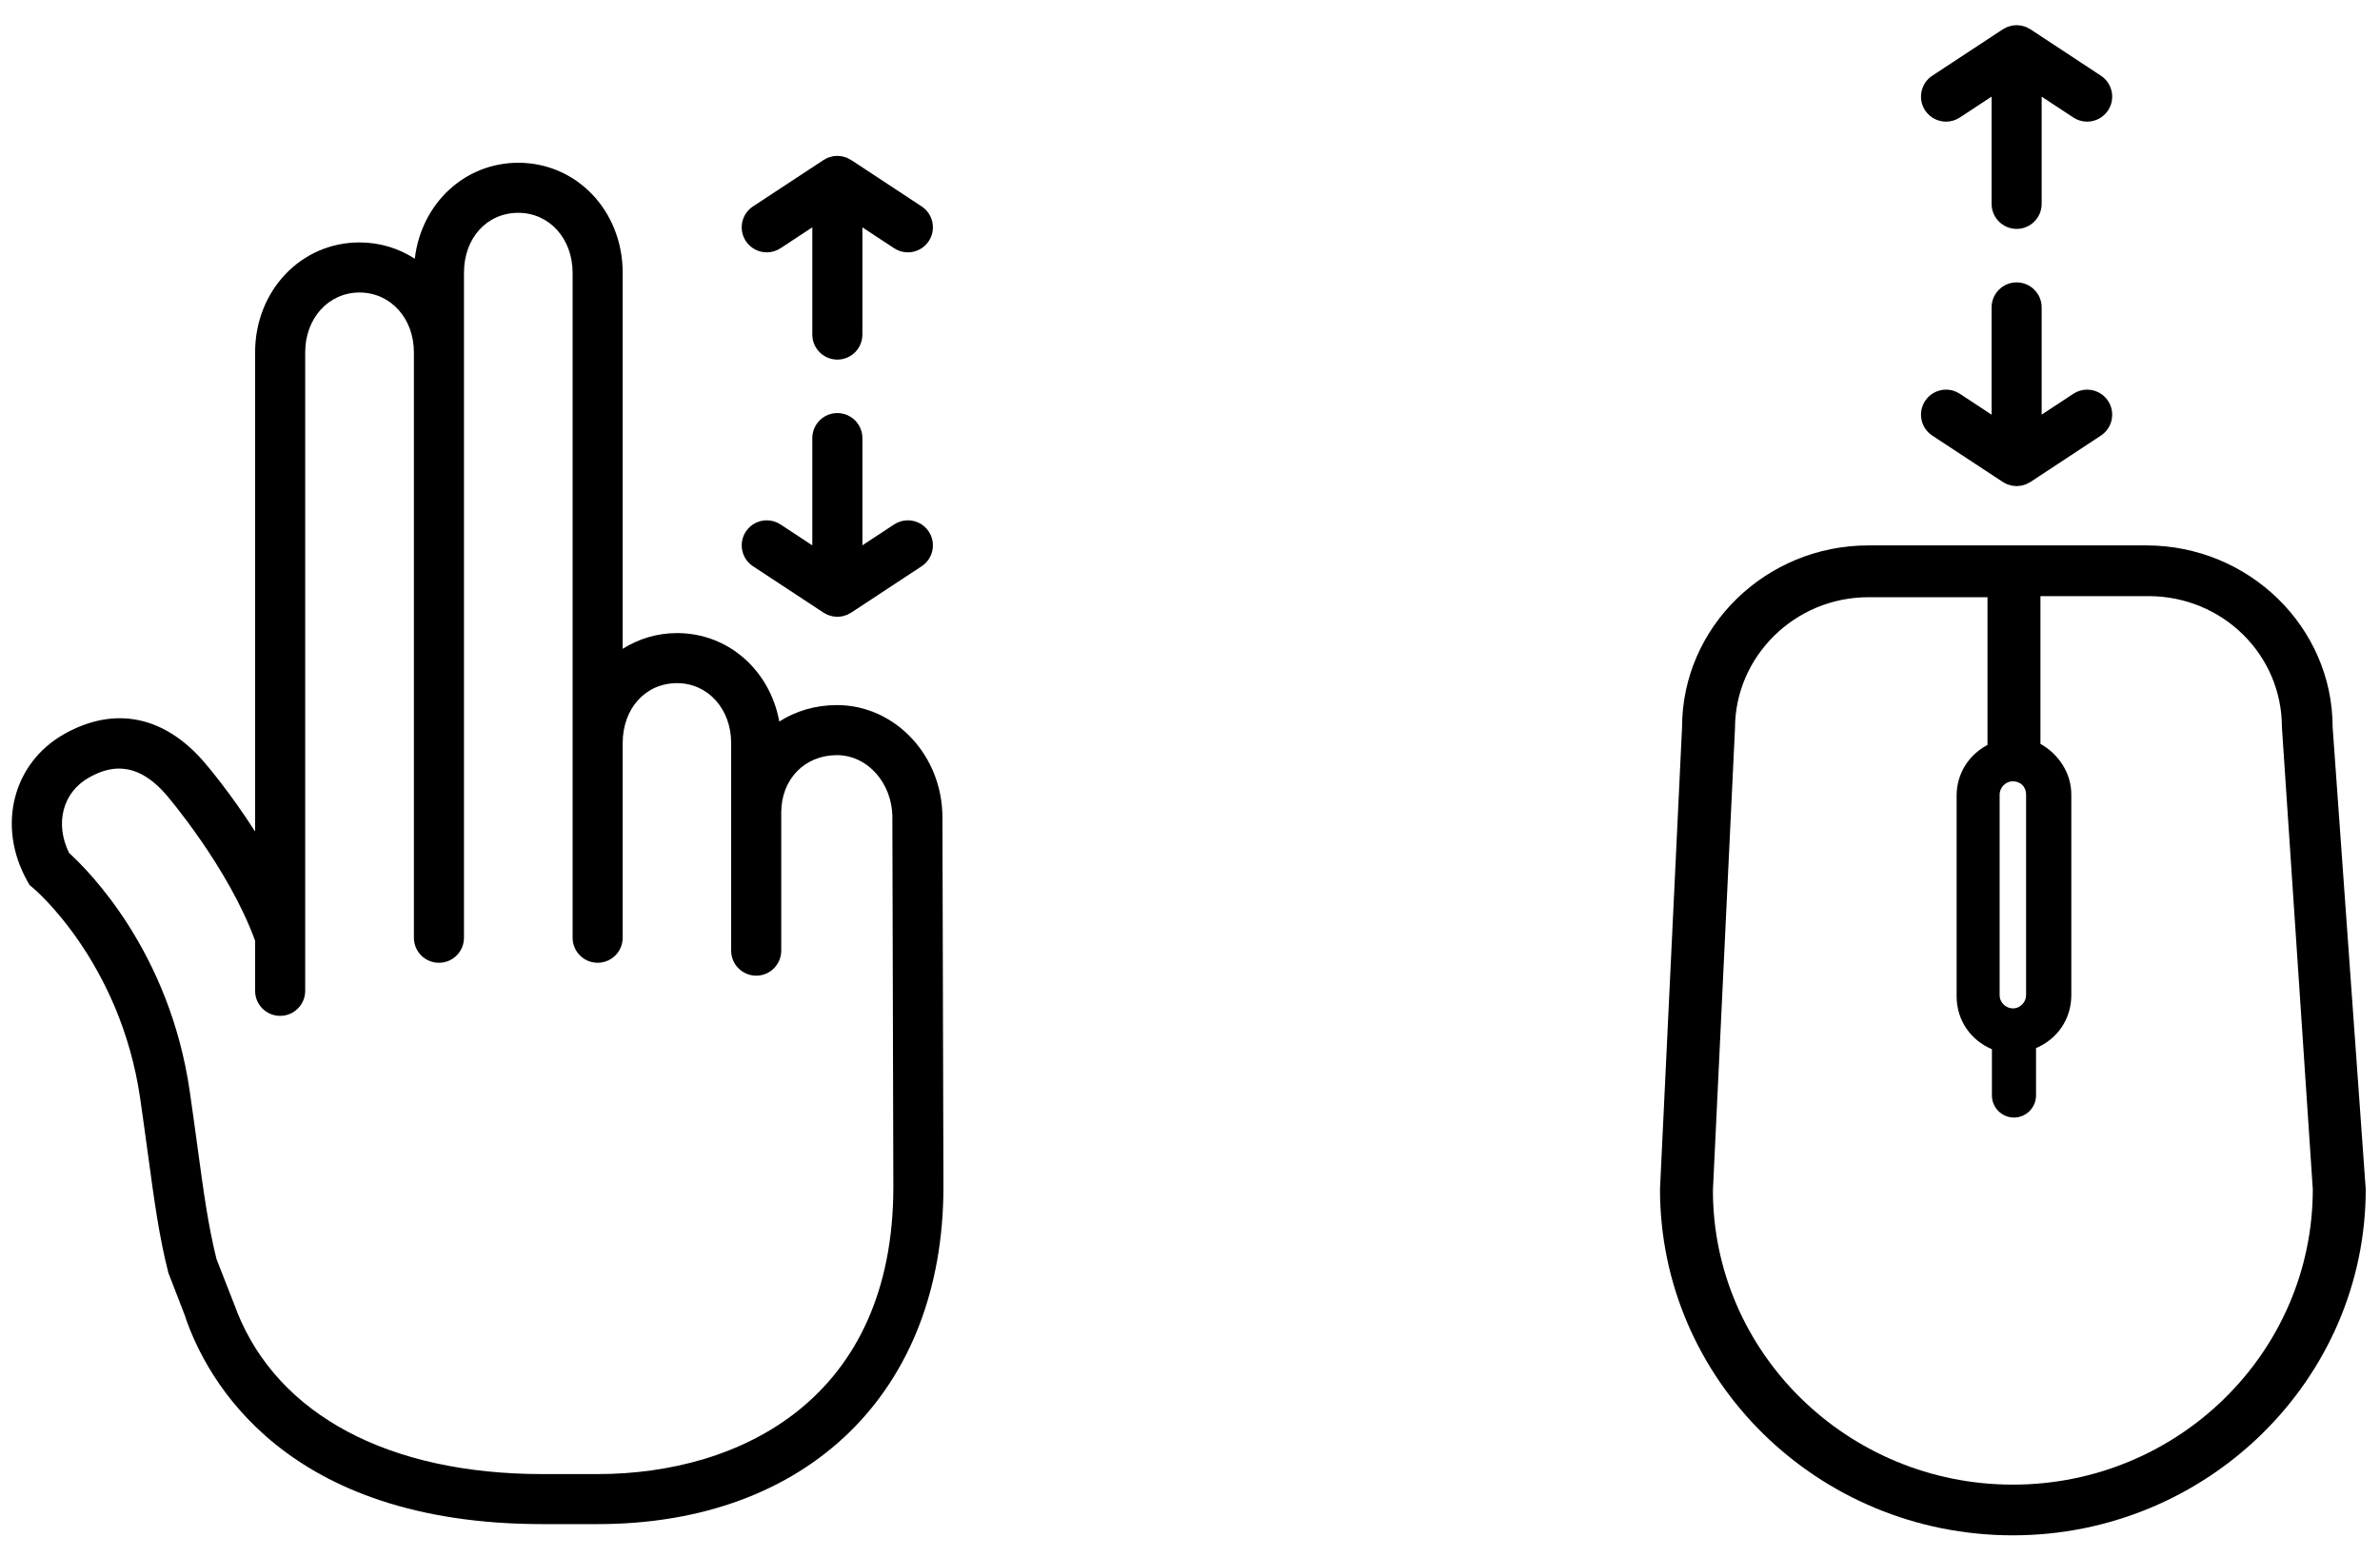
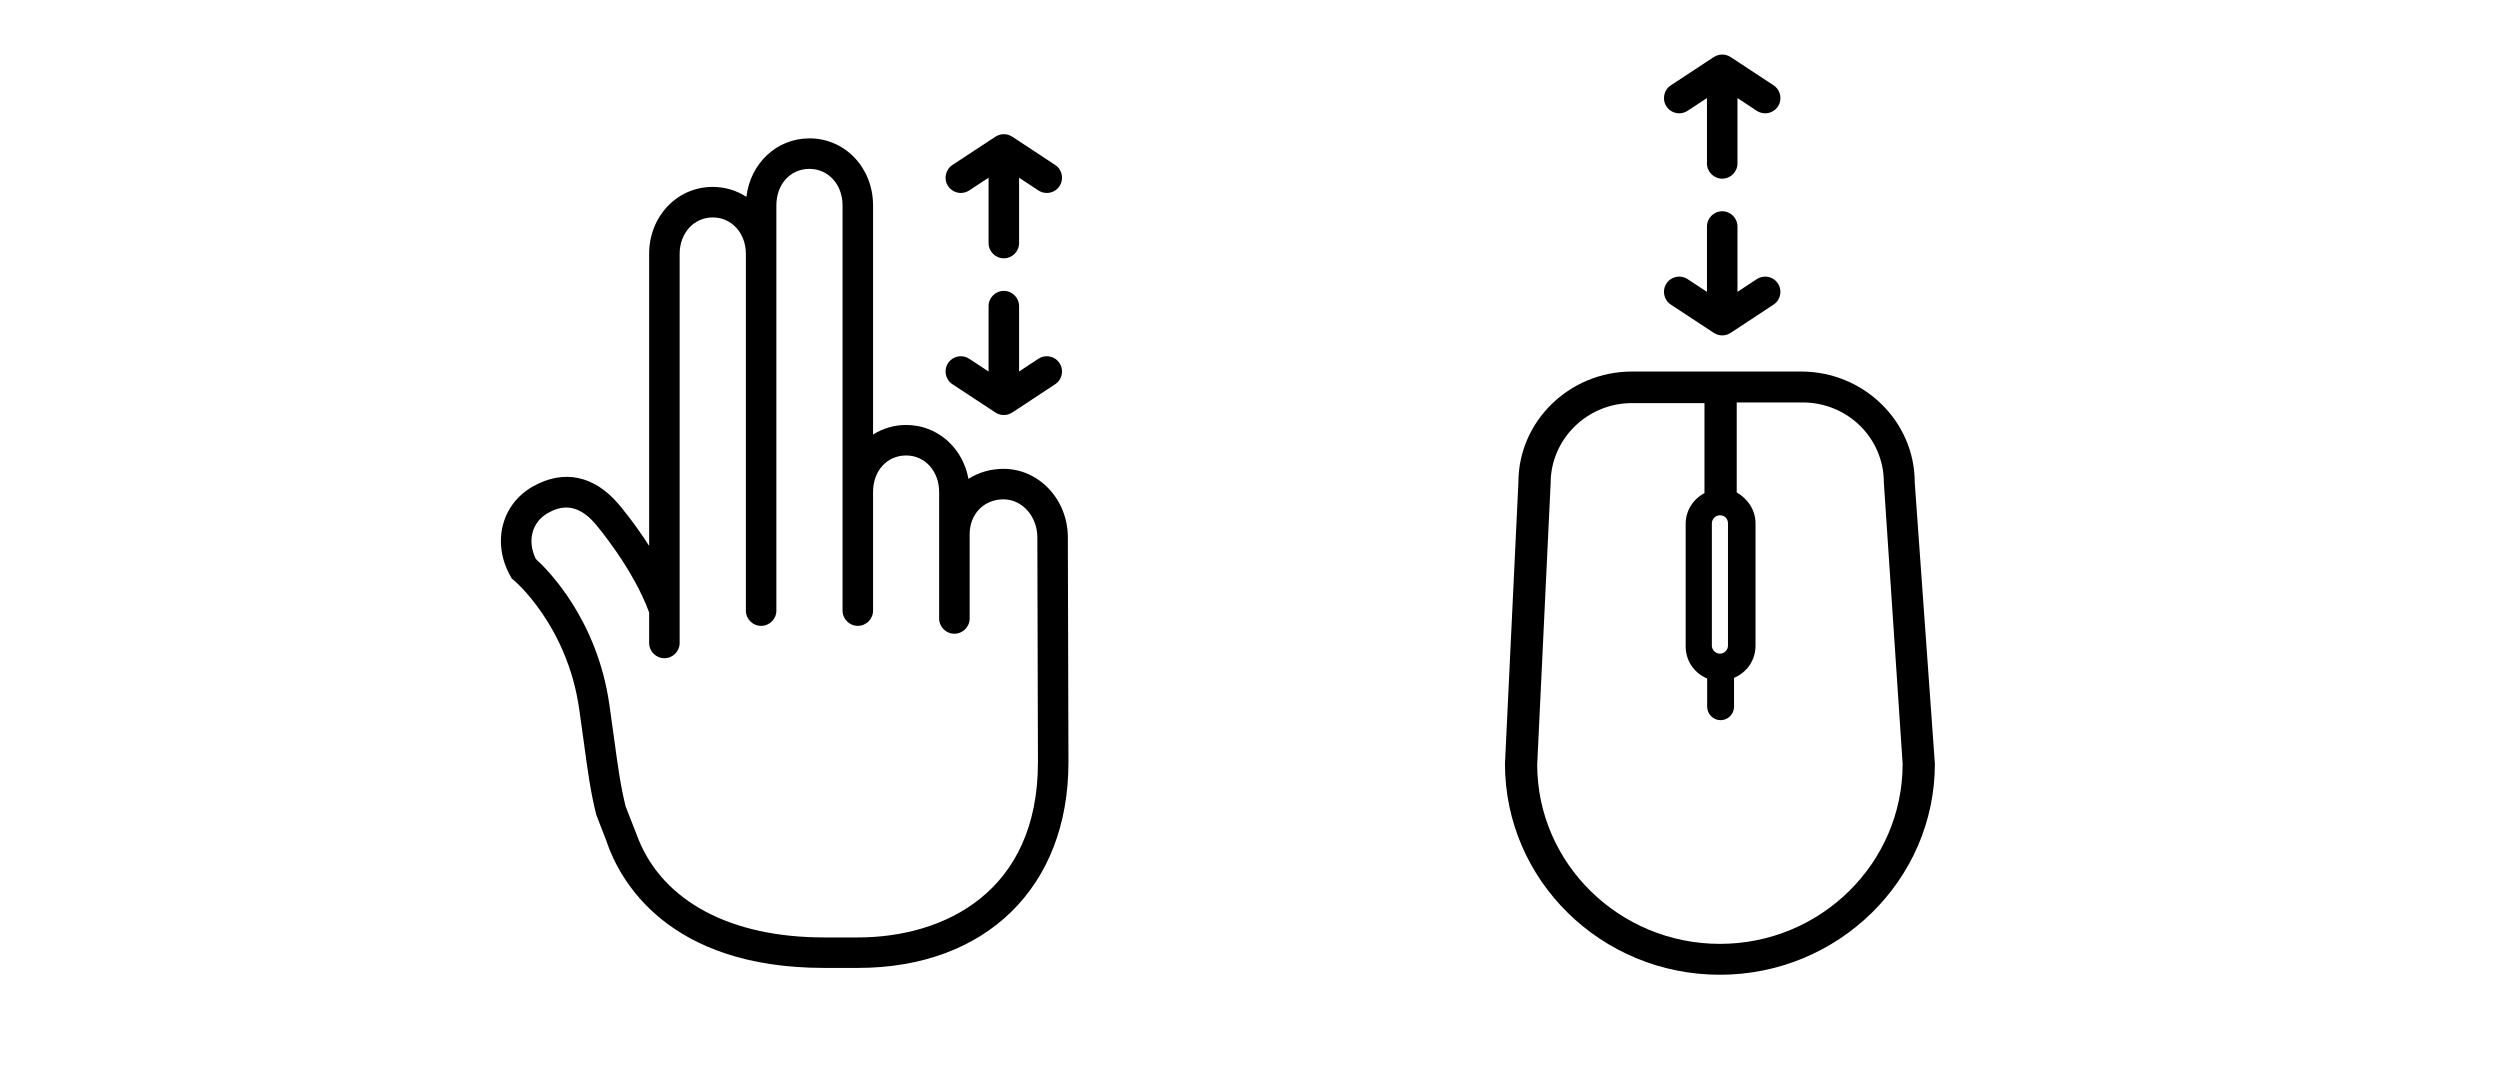
- <svg xmlns="http://www.w3.org/2000/svg" width="185px" height="121px" viewBox="0 0 185 121" version="1.1">
+ <svg xmlns="http://www.w3.org/2000/svg" width="319px" height="136px" viewBox="0 0 319 136" version="1.1">
  <defs />
-   <g id="Page-1" stroke="none" stroke-width="1" fill="none" fill-rule="evenodd">
-     <g id="infobar_scroll" transform="translate(0, 1)" fill-rule="nonzero" fill="#000">
+   <g id="Artboard" stroke="none" stroke-width="1" fill="none" fill-rule="evenodd">
+     <g id="infobar_scroll_b" transform="translate(63, 6)" fill="#000000" fill-rule="nonzero">
      <g id="g4" transform="translate(129.0335, 41.32204)">
-         <path d="M37.8,0.086 L16.2,0.086 C8.229,0.086 1.714,6.429 1.714,14.229 L0,50.143 C0,64.972 12.257,77.057 27.429,77.057 C42.514,77.057 54.857,64.972 54.857,50.143 L52.286,14.229 C52.286,6.429 45.772,0.086 37.8,0.086 L37.8,0.086 Z M26.4,19.457 C26.4,18.943 26.829,18.429 27.429,18.429 C28.029,18.429 28.457,18.857 28.457,19.457 L28.457,35.057 C28.457,35.572 28.029,36.086 27.429,36.086 C26.914,36.086 26.4,35.657 26.4,35.057 L26.4,19.457 L26.4,19.457 Z M27.429,73.115 C14.571,73.115 4.114,62.829 4.114,50.229 L5.829,14.314 C5.829,8.743 10.457,4.114 16.2,4.114 L25.457,4.114 L25.457,15.6 C24,16.371 23.057,17.829 23.057,19.543 L23.057,35.143 C23.057,37.029 24.171,38.572 25.8,39.257 L25.8,42.857 C25.8,43.8 26.572,44.572 27.514,44.572 C28.457,44.572 29.229,43.8 29.229,42.857 L29.229,39.172 C30.857,38.486 31.972,36.943 31.972,35.057 L31.972,19.457 C31.972,17.743 30.943,16.286 29.572,15.514 L29.572,4.029 L37.972,4.029 C43.714,4.029 48.343,8.571 48.343,14.229 L50.743,50.143 C50.743,62.829 40.286,73.115 27.429,73.115 Z" id="path6" />
+         <path d="M37.8,0.086 L16.2,0.086 C8.229,0.086 1.714,6.429 1.714,14.229 L0,50.143 C0,64.972 12.257,77.057 27.429,77.057 C42.514,77.057 54.857,64.972 54.857,50.143 L52.286,14.229 C52.286,6.429 45.772,0.086 37.8,0.086 Z M26.4,19.457 C26.4,18.943 26.829,18.429 27.429,18.429 C28.029,18.429 28.457,18.857 28.457,19.457 L28.457,35.057 C28.457,35.572 28.029,36.086 27.429,36.086 C26.914,36.086 26.4,35.657 26.4,35.057 L26.4,19.457 Z M27.429,73.115 C14.571,73.115 4.114,62.829 4.114,50.229 L5.829,14.314 C5.829,8.743 10.457,4.114 16.2,4.114 L25.457,4.114 L25.457,15.6 C24,16.371 23.057,17.829 23.057,19.543 L23.057,35.143 C23.057,37.029 24.171,38.572 25.8,39.257 L25.8,42.857 C25.8,43.8 26.572,44.572 27.514,44.572 C28.457,44.572 29.229,43.8 29.229,42.857 L29.229,39.172 C30.857,38.486 31.972,36.943 31.972,35.057 L31.972,19.457 C31.972,17.743 30.943,16.286 29.572,15.514 L29.572,4.029 L37.972,4.029 C43.714,4.029 48.343,8.571 48.343,14.229 L50.743,50.143 C50.743,62.829 40.286,73.115 27.429,73.115 Z" id="path6" />
      </g>
      <g id="g4273" transform="translate(0.320921, 0.956892)">
-         <path d="M73.013,90.317 L72.936,61.605 C72.936,56.788 69.255,52.867 64.733,52.867 C63.054,52.867 61.527,53.334 60.254,54.145 C59.534,50.179 56.302,47.268 52.307,47.268 C50.746,47.268 49.307,47.719 48.081,48.492 L48.081,19.251 C48.081,14.455 44.519,10.699 39.97,10.699 C35.77,10.699 32.416,13.9 31.922,18.161 C30.682,17.359 29.217,16.893 27.625,16.893 C23.073,16.893 19.509,20.648 19.509,25.439 L19.509,62.696 C17.554,59.643 15.72,57.499 15.594,57.353 C12.479,53.705 8.605,52.908 4.685,55.109 C0.66,57.375 -0.58,62.291 1.8,66.543 L1.977,66.861 L2.258,67.093 C2.325,67.149 9.044,72.812 10.581,83.485 C10.811,85.078 11.003,86.496 11.179,87.787 C11.685,91.509 12.05,94.199 12.767,97.014 L14.074,100.393 C14.084,100.424 14.086,100.457 14.097,100.486 C15.759,105.317 21.792,116.55 41.854,116.55 L46.135,116.55 C62.462,116.55 73.013,106.257 73.013,90.329 C73.013,90.326 73.011,90.324 73.011,90.322 C73.011,90.322 73.013,90.32 73.013,90.317 L73.013,90.317 Z M46.135,112.66 L41.854,112.66 C29.907,112.66 21.327,108.075 18.111,100.06 C18.102,100.034 18.099,100.009 18.09,99.984 L16.51,95.943 C15.868,93.379 15.517,90.806 15.036,87.266 C14.859,85.963 14.665,84.535 14.433,82.93 C12.864,72.027 6.556,65.733 5.051,64.367 C3.923,62.085 4.546,59.654 6.592,58.503 C8.004,57.713 10.167,56.993 12.642,59.891 C12.691,59.947 17.424,65.474 19.509,71.189 L19.509,75.085 C19.509,76.16 20.38,77.031 21.456,77.031 C22.531,77.031 23.402,76.16 23.402,75.085 L23.402,25.441 C23.402,22.787 25.217,20.787 27.625,20.787 C30.034,20.787 31.852,22.787 31.852,25.441 L31.852,66.822 L31.852,70.958 C31.852,72.032 32.722,72.904 33.798,72.904 C34.874,72.904 35.744,72.032 35.744,70.958 L35.744,66.822 L35.744,25.441 L35.744,19.251 C35.744,16.551 37.522,14.591 39.97,14.591 C42.375,14.591 44.189,16.595 44.189,19.251 L44.189,55.824 L44.189,66.821 L44.189,70.957 C44.189,72.031 45.061,72.903 46.135,72.903 C47.21,72.903 48.081,72.031 48.081,70.957 L48.081,66.821 L48.081,55.824 C48.081,53.121 49.859,51.161 52.307,51.161 C54.706,51.161 56.513,53.165 56.513,55.824 L56.513,61.221 L56.513,66.821 L56.513,71.96 C56.513,73.034 57.385,73.906 58.46,73.906 C59.534,73.906 60.406,73.034 60.406,71.96 L60.406,66.821 L60.406,61.221 C60.406,58.635 62.225,56.759 64.733,56.759 C67.109,56.759 69.044,58.932 69.044,61.61 L69.12,90.328 L69.12,90.33 C69.12,90.33 69.12,90.33 69.12,90.331 C69.12,106.793 57.246,112.66 46.135,112.66 L46.135,112.66 Z" id="path4" />
+         <path d="M73.013,90.317 L72.936,61.605 C72.936,56.788 69.255,52.867 64.733,52.867 C63.054,52.867 61.527,53.334 60.254,54.145 C59.534,50.179 56.302,47.268 52.307,47.268 C50.746,47.268 49.307,47.719 48.081,48.492 L48.081,19.251 C48.081,14.455 44.519,10.699 39.97,10.699 C35.77,10.699 32.416,13.9 31.922,18.161 C30.682,17.359 29.217,16.893 27.625,16.893 C23.073,16.893 19.509,20.648 19.509,25.439 L19.509,62.696 C17.554,59.643 15.72,57.499 15.594,57.353 C12.479,53.705 8.605,52.908 4.685,55.109 C0.66,57.375 -0.58,62.291 1.8,66.543 L1.977,66.861 L2.258,67.093 C2.325,67.149 9.044,72.812 10.581,83.485 C10.811,85.078 11.003,86.496 11.179,87.787 C11.685,91.509 12.05,94.199 12.767,97.014 L14.074,100.393 C14.084,100.424 14.086,100.457 14.097,100.486 C15.759,105.317 21.792,116.55 41.854,116.55 L46.135,116.55 C62.462,116.55 73.013,106.257 73.013,90.329 C73.013,90.326 73.011,90.324 73.011,90.322 C73.011,90.322 73.013,90.32 73.013,90.317 Z M46.135,112.66 L41.854,112.66 C29.907,112.66 21.327,108.075 18.111,100.06 C18.102,100.034 18.099,100.009 18.09,99.984 L16.51,95.943 C15.868,93.379 15.517,90.806 15.036,87.266 C14.859,85.963 14.665,84.535 14.433,82.93 C12.864,72.027 6.556,65.733 5.051,64.367 C3.923,62.085 4.546,59.654 6.592,58.503 C8.004,57.713 10.167,56.993 12.642,59.891 C12.691,59.947 17.424,65.474 19.509,71.189 L19.509,75.085 C19.509,76.16 20.38,77.031 21.456,77.031 C22.531,77.031 23.402,76.16 23.402,75.085 L23.402,25.441 C23.402,22.787 25.217,20.787 27.625,20.787 C30.034,20.787 31.852,22.787 31.852,25.441 L31.852,66.822 L31.852,70.958 C31.852,72.032 32.722,72.904 33.798,72.904 C34.874,72.904 35.744,72.032 35.744,70.958 L35.744,66.822 L35.744,25.441 L35.744,19.251 C35.744,16.551 37.522,14.591 39.97,14.591 C42.375,14.591 44.189,16.595 44.189,19.251 L44.189,55.824 L44.189,66.821 L44.189,70.957 C44.189,72.031 45.061,72.903 46.135,72.903 C47.21,72.903 48.081,72.031 48.081,70.957 L48.081,66.821 L48.081,55.824 C48.081,53.121 49.859,51.161 52.307,51.161 C54.706,51.161 56.513,53.165 56.513,55.824 L56.513,61.221 L56.513,66.821 L56.513,71.96 C56.513,73.034 57.385,73.906 58.46,73.906 C59.534,73.906 60.406,73.034 60.406,71.96 L60.406,66.821 L60.406,61.221 C60.406,58.635 62.225,56.759 64.733,56.759 C67.109,56.759 69.044,58.932 69.044,61.61 L69.12,90.328 L69.12,90.33 C69.12,90.33 69.12,90.33 69.12,90.331 C69.12,106.793 57.246,112.66 46.135,112.66 Z" id="path4" />
        <path d="M60.35,38.821 L62.821,40.448 L62.821,32.108 C62.821,31.032 63.693,30.161 64.768,30.161 C65.842,30.161 66.714,31.032 66.714,32.108 L66.714,40.444 L69.179,38.821 C69.508,38.604 69.881,38.5 70.248,38.5 C70.88,38.5 71.501,38.808 71.875,39.376 C72.465,40.274 72.217,41.481 71.32,42.072 L65.851,45.674 C65.813,45.697 65.787,45.706 65.761,45.721 C65.725,45.743 65.686,45.762 65.649,45.782 C65.606,45.804 65.566,45.832 65.52,45.85 C65.454,45.879 65.402,45.889 65.35,45.905 C65.303,45.919 65.258,45.937 65.209,45.949 C65.185,45.954 65.165,45.962 65.14,45.966 C65.088,45.976 65.035,45.978 64.982,45.983 C64.914,45.989 64.847,46.002 64.779,46.002 C64.711,46.002 64.668,45.993 64.622,45.989 C64.546,45.984 64.47,45.981 64.395,45.966 C64.329,45.953 64.267,45.93 64.203,45.91 C64.146,45.892 64.088,45.88 64.032,45.857 C63.944,45.822 63.878,45.78 63.809,45.741 C63.792,45.732 63.776,45.725 63.759,45.714 C63.739,45.703 63.718,45.695 63.699,45.683 C63.68,45.671 58.21,42.072 58.21,42.072 C57.313,41.482 57.063,40.275 57.654,39.376 C58.029,38.808 58.65,38.5 59.282,38.5 C59.649,38.5 60.02,38.604 60.35,38.821 Z" id="path3364-2" />
        <path d="M152.016,28.659 L154.488,30.286 L154.488,21.946 C154.488,20.871 155.36,20 156.434,20 C157.508,20 158.38,20.871 158.38,21.946 L158.38,30.283 L160.845,28.659 C161.175,28.443 161.547,28.339 161.914,28.339 C162.546,28.339 163.168,28.647 163.541,29.215 C164.132,30.113 163.884,31.319 162.986,31.911 L157.517,35.513 C157.48,35.536 157.454,35.545 157.428,35.559 C157.391,35.581 157.353,35.601 157.315,35.62 C157.272,35.642 157.232,35.671 157.186,35.689 C157.12,35.718 157.068,35.728 157.017,35.743 C156.97,35.758 156.924,35.776 156.875,35.788 C156.852,35.793 156.831,35.801 156.806,35.804 C156.754,35.815 156.701,35.816 156.648,35.821 C156.581,35.828 156.513,35.841 156.446,35.841 C156.377,35.841 156.334,35.832 156.289,35.828 C156.212,35.823 156.137,35.82 156.062,35.804 C155.995,35.791 155.933,35.768 155.87,35.749 C155.813,35.73 155.754,35.719 155.698,35.695 C155.61,35.66 155.544,35.619 155.475,35.58 C155.458,35.571 155.443,35.563 155.426,35.553 C155.405,35.541 155.384,35.533 155.365,35.522 C155.347,35.51 149.877,31.911 149.877,31.911 C148.979,31.321 148.73,30.114 149.32,29.215 C149.695,28.647 150.317,28.339 150.948,28.339 C151.316,28.339 151.687,28.443 152.016,28.659 Z" id="path3364-2-copy" />
        <path d="M60.35,18.822 L62.821,20.449 L62.821,12.109 C62.821,11.033 63.693,10.163 64.768,10.163 C65.842,10.163 66.714,11.033 66.714,12.109 L66.714,20.445 L69.179,18.822 C69.508,18.606 69.881,18.502 70.248,18.502 C70.88,18.502 71.501,18.809 71.875,19.378 C72.465,20.275 72.217,21.482 71.32,22.074 L65.851,25.675 C65.813,25.699 65.787,25.708 65.761,25.722 C65.725,25.744 65.686,25.763 65.649,25.783 C65.606,25.805 65.566,25.834 65.52,25.852 C65.454,25.88 65.402,25.891 65.35,25.906 C65.303,25.92 65.258,25.939 65.209,25.95 C65.185,25.956 65.165,25.963 65.14,25.967 C65.088,25.978 65.035,25.979 64.982,25.984 C64.914,25.991 64.847,26.004 64.779,26.004 C64.711,26.004 64.668,25.994 64.622,25.991 C64.546,25.985 64.47,25.983 64.395,25.967 C64.329,25.954 64.267,25.931 64.203,25.911 C64.146,25.893 64.088,25.882 64.032,25.858 C63.944,25.823 63.878,25.782 63.809,25.743 C63.792,25.734 63.776,25.726 63.759,25.715 C63.739,25.704 63.718,25.696 63.699,25.684 C63.68,25.673 58.21,22.074 58.21,22.074 C57.313,21.483 57.063,20.277 57.654,19.378 C58.029,18.809 58.65,18.502 59.282,18.502 C59.649,18.502 60.02,18.606 60.35,18.822 Z" id="path3364-2" transform="translate(64.76455, 18.08314) scale(-1, 1) rotate(-180) translate(-64.76455, -18.08314) " />
        <path d="M152.016,8.659 L154.488,10.286 L154.488,1.946 C154.488,0.871 155.36,0 156.434,0 C157.508,0 158.38,0.871 158.38,1.946 L158.38,10.283 L160.845,8.659 C161.175,8.443 161.547,8.339 161.914,8.339 C162.546,8.339 163.168,8.647 163.541,9.215 C164.132,10.113 163.884,11.319 162.986,11.911 L157.517,15.513 C157.48,15.536 157.454,15.545 157.428,15.559 C157.391,15.581 157.353,15.601 157.315,15.62 C157.272,15.642 157.232,15.671 157.186,15.689 C157.12,15.718 157.068,15.728 157.017,15.743 C156.97,15.758 156.924,15.776 156.875,15.788 C156.852,15.793 156.831,15.801 156.806,15.804 C156.754,15.815 156.701,15.816 156.648,15.821 C156.581,15.828 156.513,15.841 156.446,15.841 C156.377,15.841 156.334,15.832 156.289,15.828 C156.212,15.823 156.137,15.82 156.062,15.804 C155.995,15.791 155.933,15.768 155.87,15.749 C155.813,15.73 155.754,15.719 155.698,15.695 C155.61,15.66 155.544,15.619 155.475,15.58 C155.458,15.571 155.443,15.563 155.426,15.553 C155.405,15.541 155.384,15.533 155.365,15.522 C155.347,15.51 149.877,11.911 149.877,11.911 C148.979,11.321 148.73,10.114 149.32,9.215 C149.695,8.647 150.317,8.339 150.948,8.339 C151.316,8.339 151.687,8.443 152.016,8.659 Z" id="path3364-2-copy-2" transform="translate(156.4309, 7.920381) scale(-1, 1) rotate(-180) translate(-156.4309, -7.920381) " />
      </g>
    </g>
  </g>
</svg>
